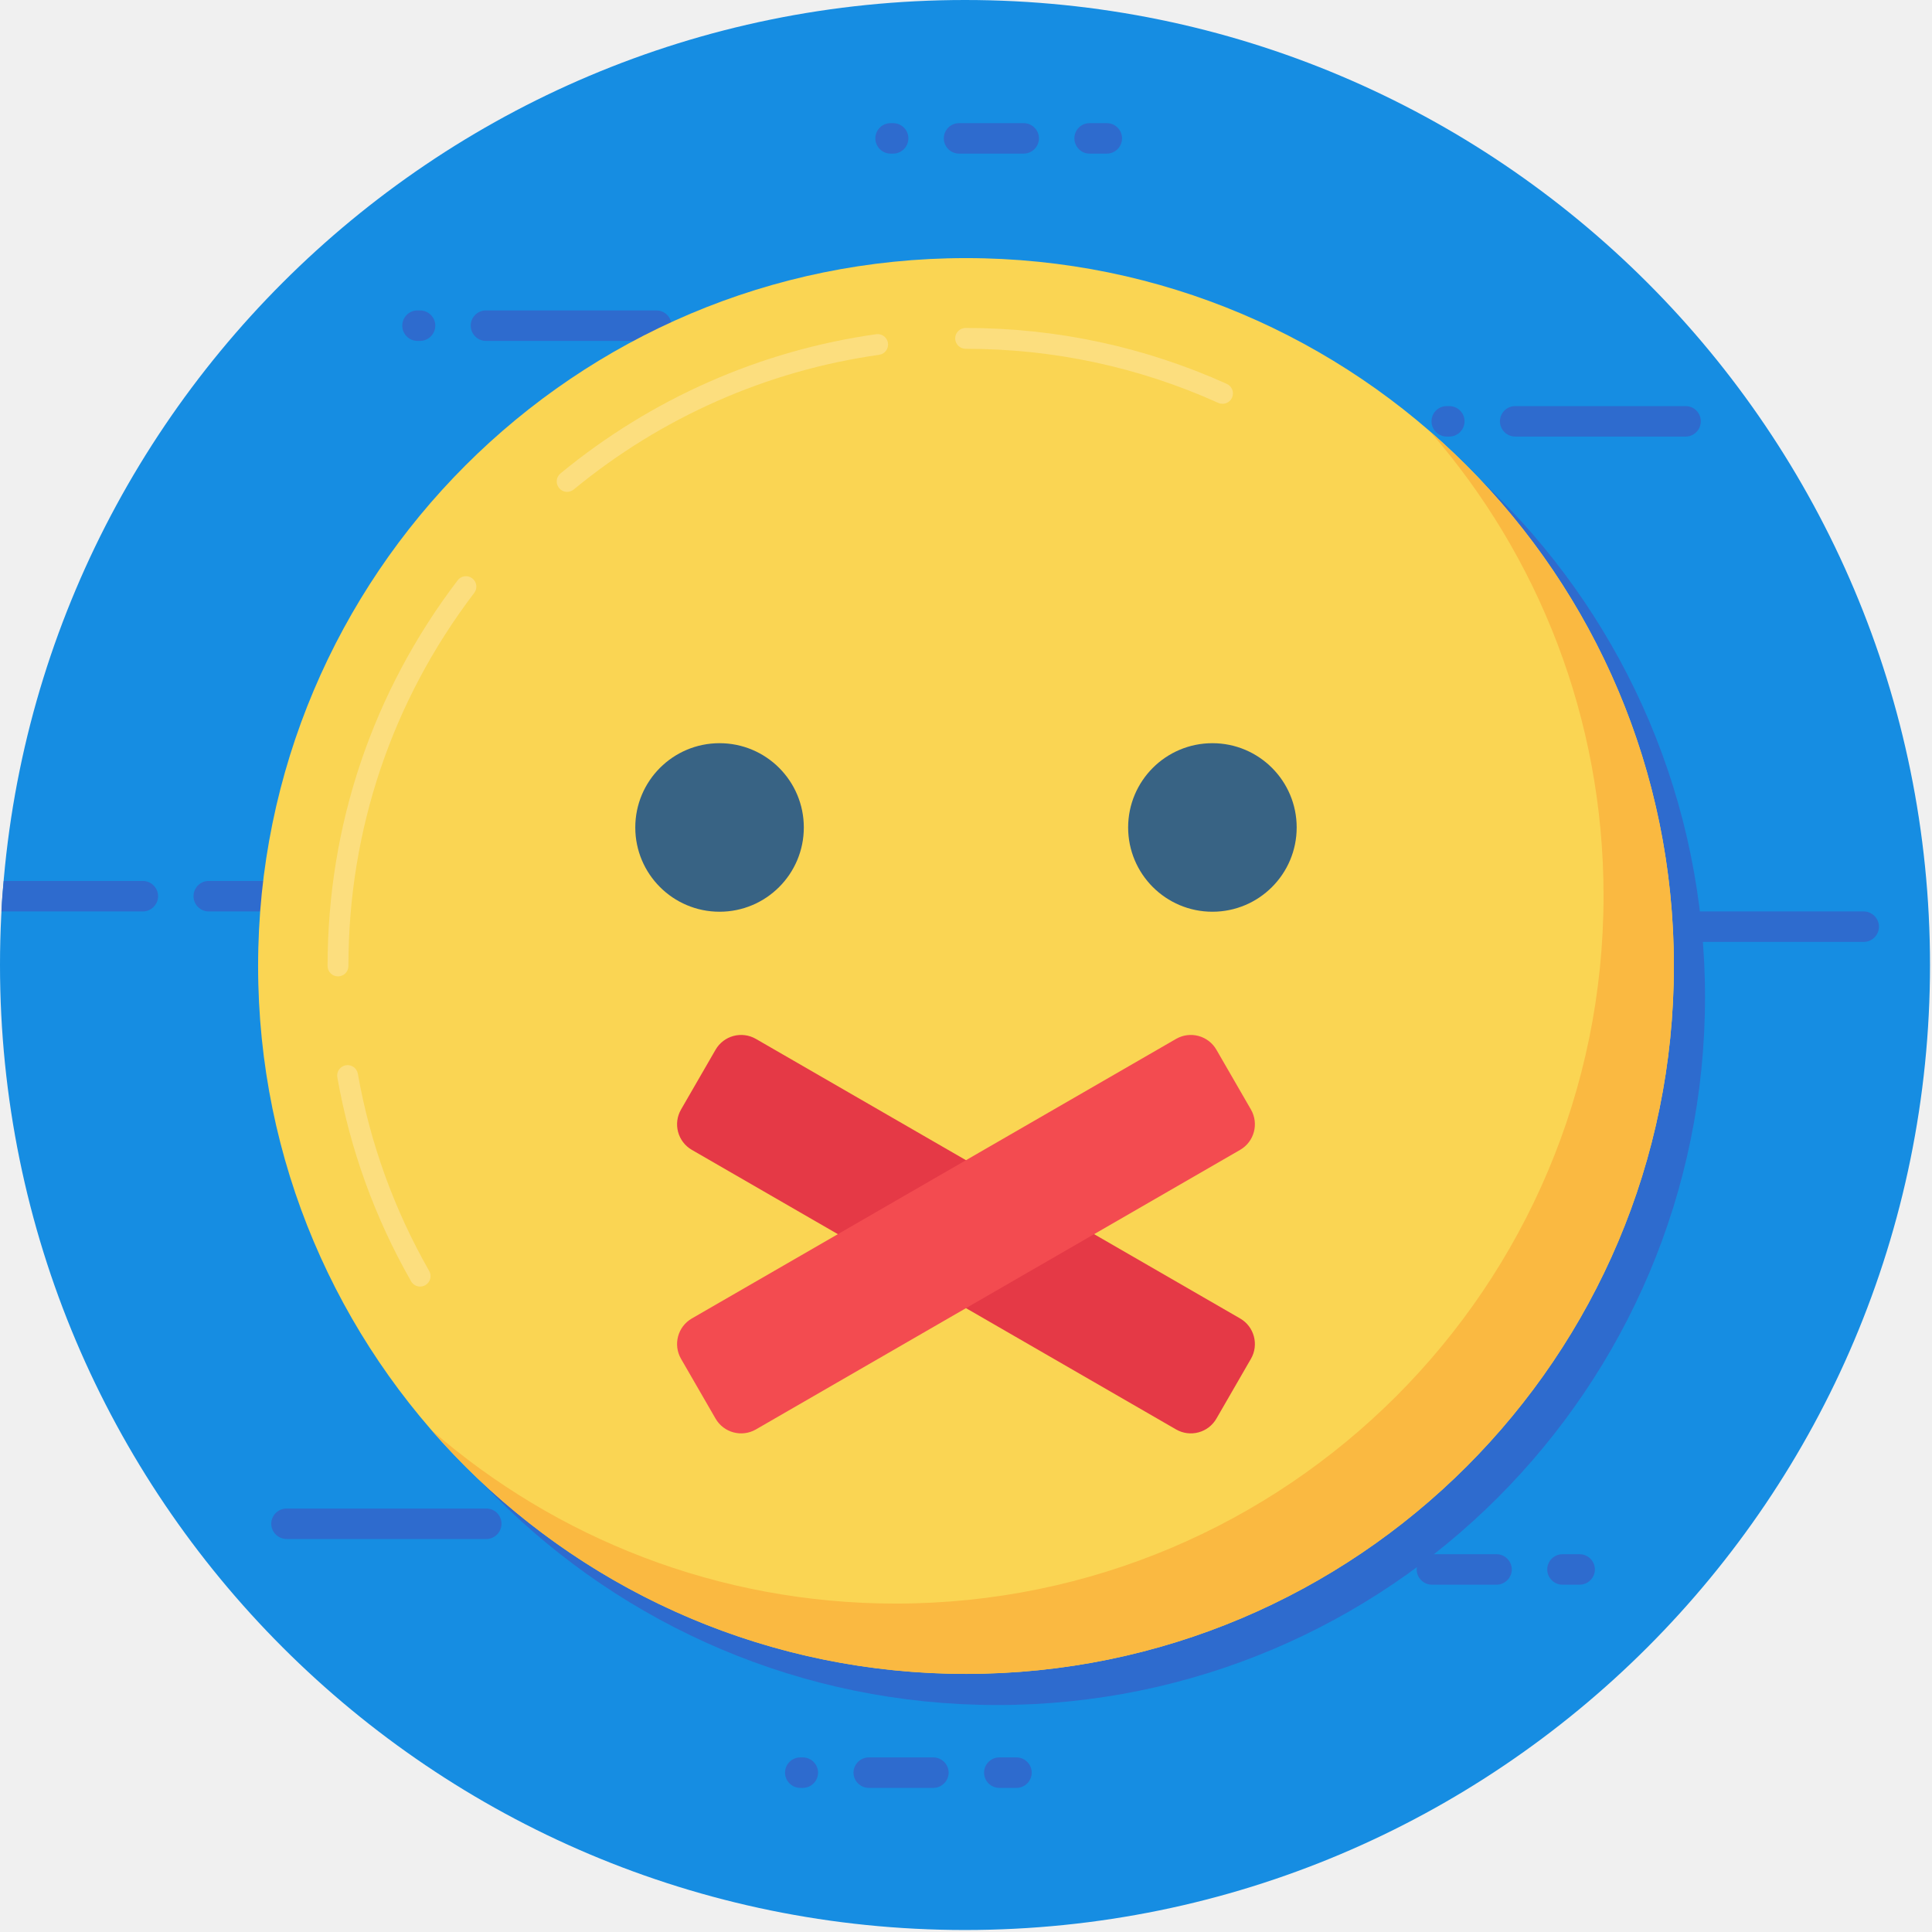
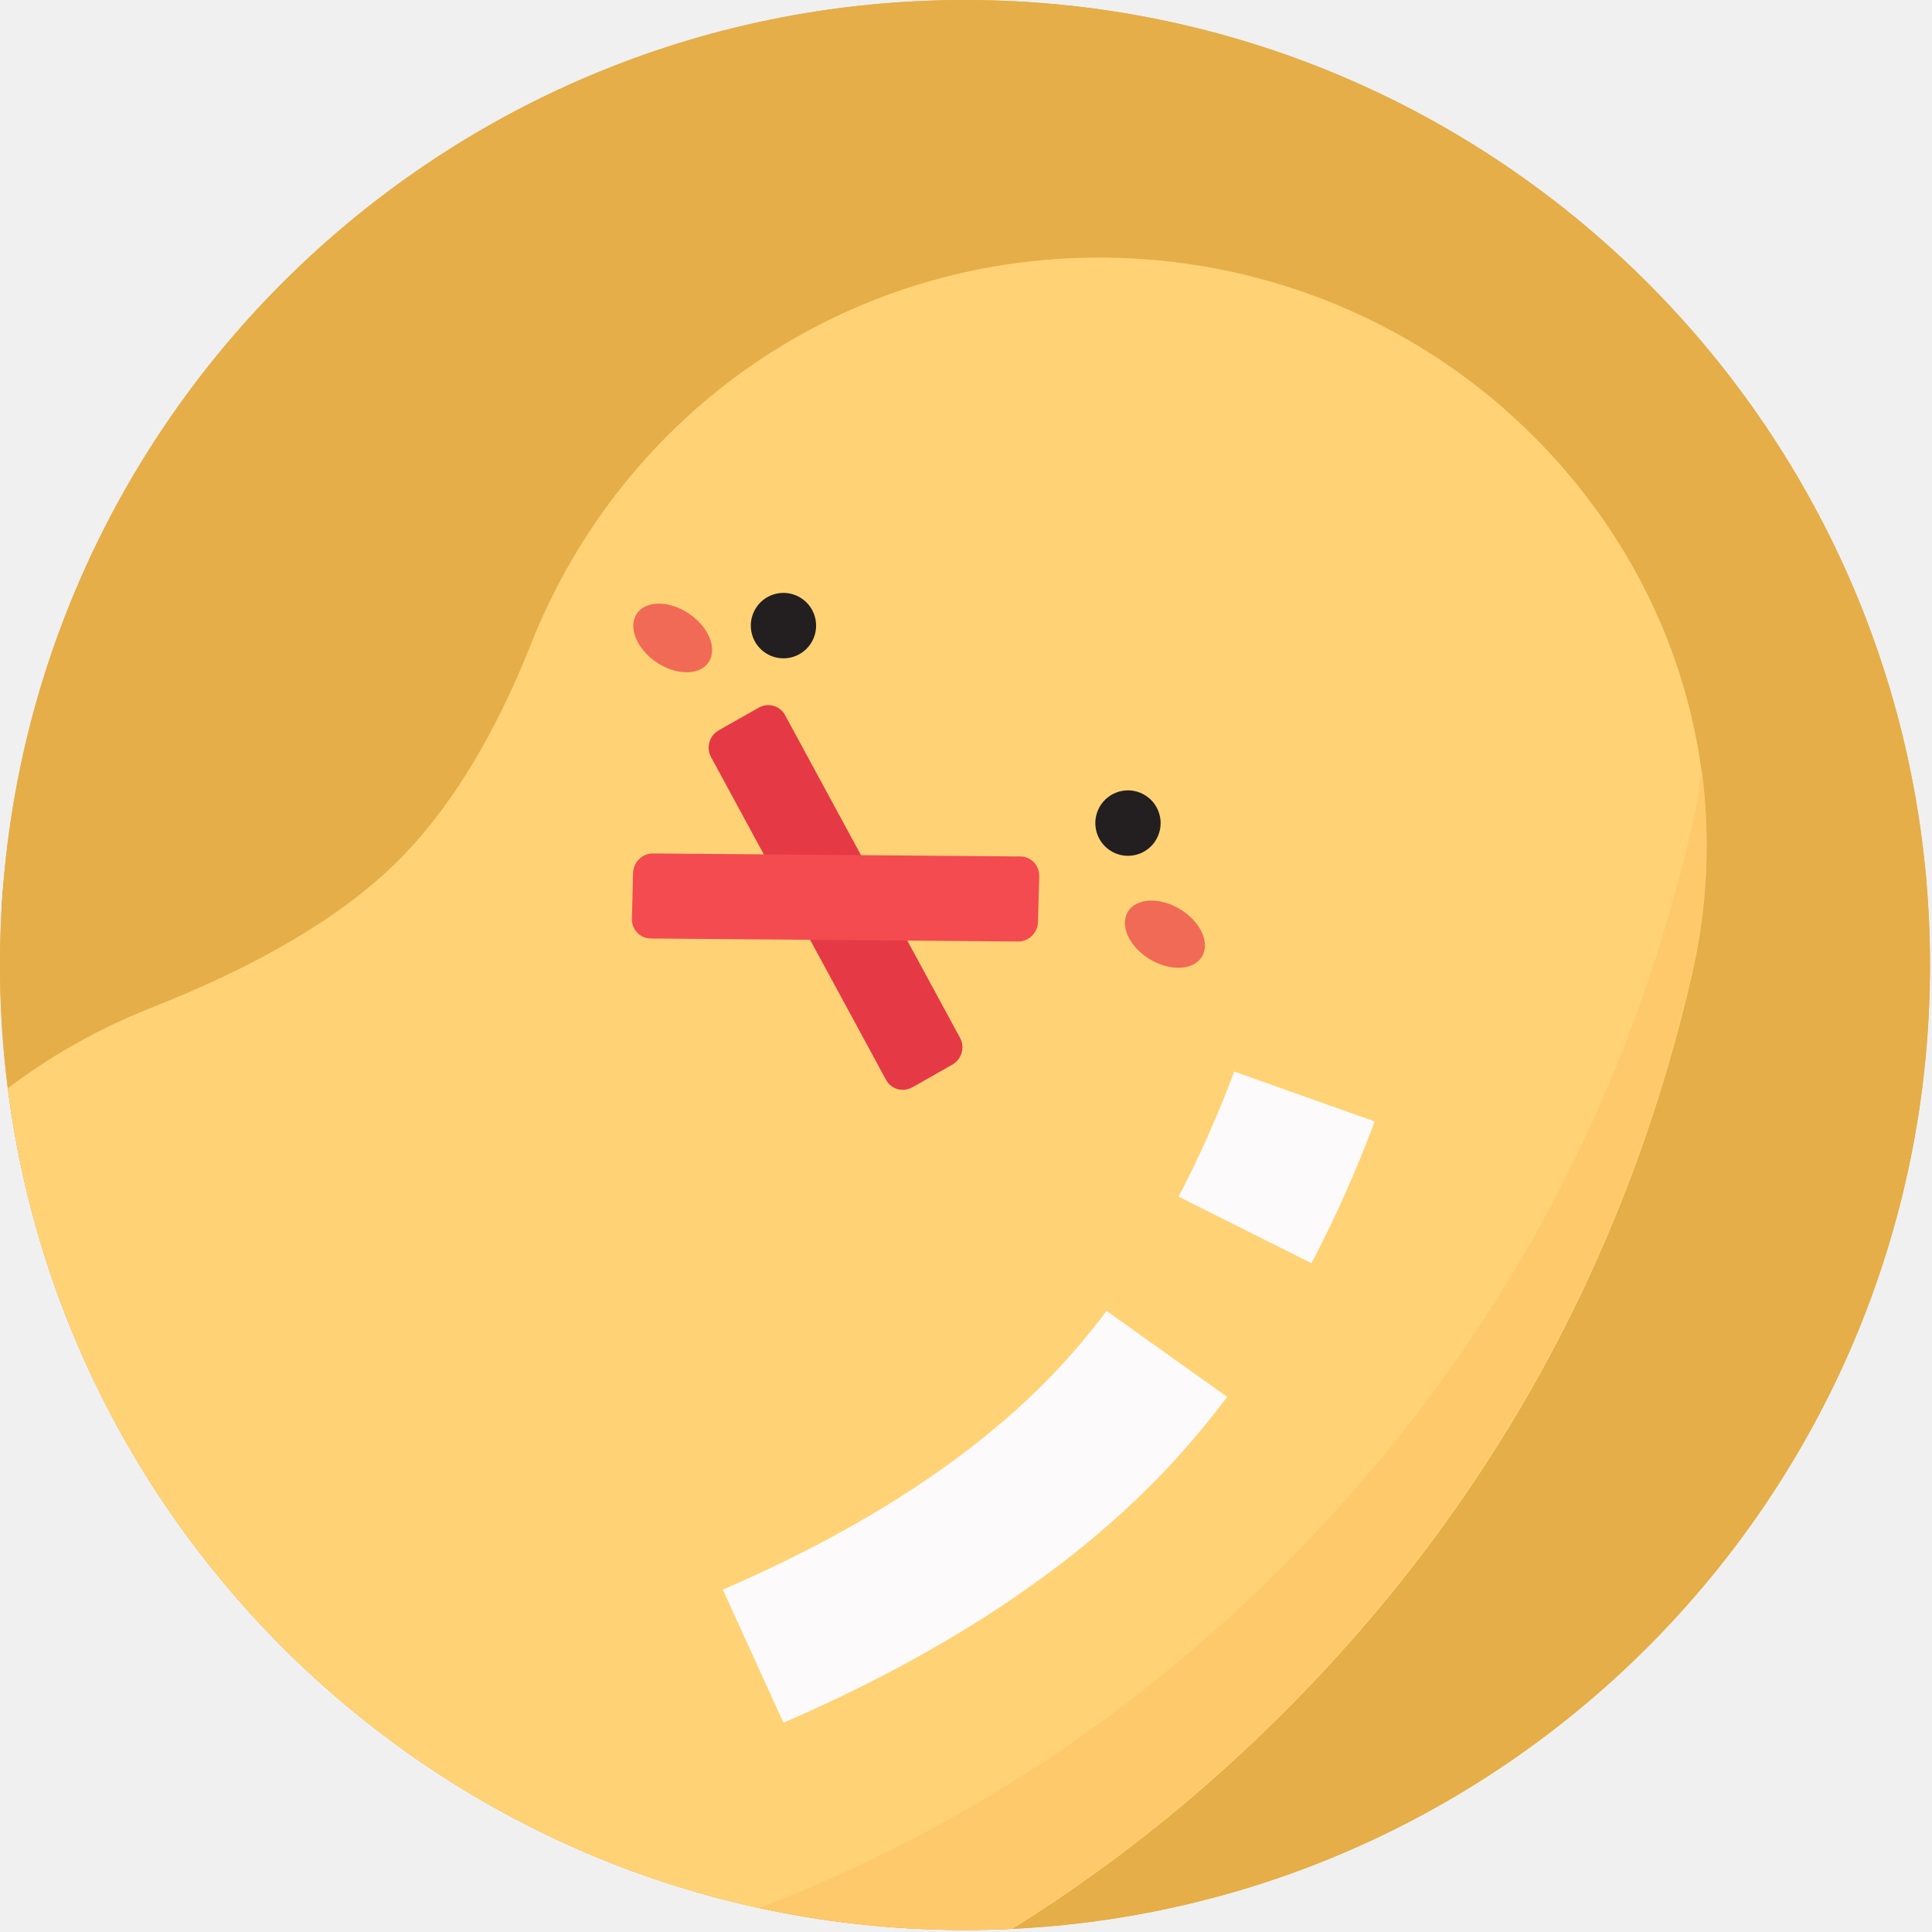
- <svg xmlns="http://www.w3.org/2000/svg" height="120px" version="1.1" viewBox="0 0 120 120" width="120px">
-   <g fill="none" fill-rule="evenodd" id="Page-1" stroke="none" stroke-width="1">
-     <g fill-rule="nonzero" id="ban-xet-minh-nhập-mk" transform="translate(-120, -97)">
-       <g id="emoji" transform="translate(120, 97)">
-         <circle cx="59.938" cy="59.938" fill="#168DE2" id="Oval" r="59.938" />
-         <g fill="#2E6BCE" id="Group" transform="translate(0, 7.492226)">
-           <path d="M8.874,47.227 L0.23,47.227 C0.164,47.854 0.117,48.482 0.089,49.119 L8.874,49.119 C9.389,49.119 9.819,48.688 9.819,48.173 C9.819,47.648 9.389,47.227 8.874,47.227 Z" id="Path" />
-           <path d="M19.147,47.227 L12.957,47.227 C12.442,47.227 12.02,47.648 12.02,48.173 C12.02,48.688 12.442,49.119 12.957,49.119 L19.147,49.119 C19.672,49.119 20.093,48.688 20.093,48.173 C20.093,47.648 19.672,47.227 19.147,47.227 Z" id="Path" />
-           <path d="M25.923,11.79 C25.408,11.79 24.986,12.211 24.986,12.736 C24.986,13.251 25.408,13.682 25.923,13.682 L26.091,13.682 C26.606,13.682 27.037,13.251 27.037,12.736 C27.037,12.211 26.606,11.79 26.091,11.79 L25.923,11.79 Z" id="Path" />
-           <path d="M41.713,12.736 C41.713,12.211 41.291,11.79 40.767,11.79 L30.175,11.79 C29.66,11.79 29.238,12.211 29.238,12.736 C29.238,13.251 29.66,13.682 30.175,13.682 L40.767,13.682 C41.291,13.682 41.713,13.251 41.713,12.736 Z" id="Path" />
-           <path d="M55.316,0.157 C54.792,0.157 54.37,0.579 54.37,1.103 C54.37,1.618 54.792,2.049 55.316,2.049 L55.475,2.049 C55.999,2.049 56.421,1.618 56.421,1.103 C56.421,0.579 55.999,0.157 55.475,0.157 L55.316,0.157 Z" id="Path" />
-           <path d="M103.341,49.119 C102.826,49.119 102.404,49.55 102.404,50.065 C102.404,50.589 102.826,51.011 103.341,51.011 L115.759,51.011 C116.274,51.011 116.705,50.589 116.705,50.065 C116.705,49.55 116.274,49.119 115.759,49.119 L103.341,49.119 Z" id="Path" />
-           <path d="M64.531,1.103 C64.531,0.579 64.101,0.157 63.585,0.157 L59.568,0.157 C59.043,0.157 58.622,0.579 58.622,1.103 C58.622,1.618 59.043,2.049 59.568,2.049 L63.585,2.049 C64.101,2.049 64.531,1.618 64.531,1.103 Z" id="Path" />
-           <path d="M93.165,18.677 C93.165,18.153 93.587,17.732 94.111,17.732 L104.704,17.732 C105.219,17.732 105.64,18.153 105.64,18.677 C105.64,19.193 105.219,19.623 104.704,19.623 L94.111,19.623 C93.587,19.623 93.165,19.193 93.165,18.677 L93.165,18.677 Z" id="Path" />
-           <path d="M90.019,17.732 C90.543,17.732 90.965,18.153 90.965,18.677 C90.965,19.193 90.543,19.623 90.019,19.623 L89.86,19.623 C89.335,19.623 88.914,19.193 88.914,18.677 C88.914,18.153 89.335,17.732 89.86,17.732 L90.019,17.732 Z" id="Path" />
-           <path d="M80.803,18.677 C80.803,18.153 81.234,17.732 81.749,17.732 L85.767,17.732 C86.292,17.732 86.713,18.153 86.713,18.677 C86.713,19.193 86.292,19.623 85.767,19.623 L81.749,19.623 C81.234,19.623 80.803,19.193 80.803,18.677 Z" id="Path" />
-           <path d="M93.601,50.065 C93.601,50.589 94.032,51.011 94.547,51.011 L99.258,51.011 C99.773,51.011 100.204,50.589 100.204,50.065 C100.204,49.55 99.773,49.119 99.258,49.119 L94.547,49.119 C94.032,49.119 93.601,49.55 93.601,50.065 L93.601,50.065 Z" id="Path" />
-           <path d="M48.76,102.61 C48.76,102.095 49.182,101.664 49.706,101.664 L49.866,101.664 C50.39,101.664 50.811,102.095 50.811,102.61 C50.811,103.125 50.39,103.556 49.866,103.556 L49.706,103.556 C49.182,103.556 48.76,103.125 48.76,102.61 Z" id="Path" />
-           <path d="M90.295,49.119 C89.78,49.119 89.349,49.55 89.349,50.065 C89.349,50.589 89.78,51.011 90.295,51.011 L90.454,51.011 C90.979,51.011 91.4,50.589 91.4,50.065 C91.4,49.55 90.979,49.119 90.454,49.119 L90.295,49.119 Z" id="Path" />
-           <path d="M69.692,1.103 C69.692,0.579 69.27,0.157 68.746,0.157 L67.669,0.157 C67.154,0.157 66.732,0.579 66.732,1.103 C66.732,1.618 67.154,2.049 67.669,2.049 L68.746,2.049 C69.27,2.049 69.692,1.618 69.692,1.103 Z" id="Path" />
-           <path d="M58.922,102.61 C58.922,103.125 58.491,103.556 57.976,103.556 L53.958,103.556 C53.443,103.556 53.012,103.125 53.012,102.61 C53.012,102.095 53.443,101.664 53.958,101.664 L57.976,101.664 C58.491,101.664 58.922,102.095 58.922,102.61 Z" id="Path" />
-           <path d="M64.082,102.61 C64.082,103.125 63.661,103.556 63.136,103.556 L62.068,103.556 C61.544,103.556 61.122,103.125 61.122,102.61 C61.122,102.095 61.544,101.664 62.068,101.664 L63.136,101.664 C63.661,101.664 64.082,102.095 64.082,102.61 Z" id="Path" />
-           <path d="M30.212,88.097 C30.727,88.097 31.149,87.667 31.149,87.151 C31.149,86.627 30.727,86.206 30.212,86.206 L17.794,86.206 C17.279,86.206 16.848,86.627 16.848,87.151 C16.848,87.667 17.279,88.097 17.794,88.097 L30.212,88.097 Z" id="Path" />
-           <path d="M39.952,87.151 C39.952,86.627 39.521,86.206 39.006,86.206 L34.295,86.206 C33.78,86.206 33.35,86.627 33.35,87.151 C33.35,87.667 33.78,88.097 34.295,88.097 L39.006,88.097 C39.521,88.097 39.952,87.667 39.952,87.151 L39.952,87.151 Z" id="Path" />
-           <path d="M43.258,88.097 C43.773,88.097 44.204,87.667 44.204,87.151 C44.204,86.627 43.773,86.206 43.258,86.206 L43.099,86.206 C42.574,86.206 42.153,86.627 42.153,87.151 C42.153,87.667 42.574,88.097 43.099,88.097 L43.258,88.097 Z" id="Path" />
-           <g id="Path" transform="translate(83.59246, 88.97019)">
-             <path d="M0.147,1.019 C0.147,0.504 0.568,0.073 1.093,0.073 L1.252,0.073 C1.776,0.073 2.198,0.504 2.198,1.019 C2.198,1.534 1.776,1.965 1.252,1.965 L1.093,1.965 C0.568,1.965 0.147,1.534 0.147,1.019 Z" />
-             <path d="M10.308,1.019 C10.308,1.534 9.877,1.965 9.362,1.965 L5.345,1.965 C4.829,1.965 4.399,1.534 4.399,1.019 C4.399,0.504 4.829,0.073 5.345,0.073 L9.362,0.073 C9.877,0.073 10.308,0.504 10.308,1.019 Z" />
-             <path d="M15.469,1.019 C15.469,1.534 15.047,1.965 14.523,1.965 L13.455,1.965 C12.93,1.965 12.509,1.534 12.509,1.019 C12.509,0.504 12.93,0.073 13.455,0.073 L14.523,0.073 C15.047,0.073 15.469,0.504 15.469,1.019 Z" />
+ <svg xmlns="http://www.w3.org/2000/svg" xmlns:xlink="http://www.w3.org/1999/xlink" width="120" height="120" viewBox="0 0 120 120">
+   <defs>
+     <circle id="cp5s1nluxa" cx="59.938" cy="59.938" r="59.938" />
+   </defs>
+   <g fill="none" fill-rule="evenodd">
+     <g>
+       <g transform="translate(-120 -97) translate(120 97)">
+         <circle cx="59.938" cy="59.938" r="59.938" fill="#E5AE48" fill-rule="nonzero" />
+         <g fill="#CF9730" fill-rule="nonzero">
+           <path d="M8.874 47.227H.23c-.066.627-.113 1.255-.141 1.892h8.785c.515 0 .945-.43.945-.946 0-.525-.43-.946-.945-.946zM19.147 47.227h-6.19c-.515 0-.937.421-.937.946 0 .515.422.946.937.946h6.19c.525 0 .946-.43.946-.946 0-.525-.421-.946-.946-.946zM25.923 11.79c-.515 0-.937.421-.937.946 0 .515.422.946.937.946h.168c.515 0 .946-.431.946-.946 0-.525-.43-.946-.946-.946h-.168zM41.713 12.736c0-.525-.422-.946-.946-.946H30.175c-.515 0-.937.421-.937.946 0 .515.422.946.937.946h10.592c.524 0 .946-.431.946-.946zM55.316.157c-.524 0-.946.422-.946.946 0 .515.422.946.946.946h.16c.523 0 .945-.43.945-.946 0-.524-.422-.946-.946-.946h-.16zM103.34 49.119c-.514 0-.936.43-.936.946 0 .524.422.946.937.946h12.418c.515 0 .946-.422.946-.946 0-.515-.43-.946-.946-.946h-12.418zM64.531 1.103c0-.524-.43-.946-.946-.946h-4.017c-.525 0-.946.422-.946.946 0 .515.421.946.946.946h4.017c.516 0 .946-.43.946-.946zM93.165 18.677c0-.524.422-.945.946-.945h10.593c.515 0 .936.42.936.945 0 .516-.421.946-.936.946H94.11c-.524 0-.946-.43-.946-.946zM90.019 17.732c.524 0 .946.42.946.945 0 .516-.422.946-.946.946h-.16c-.524 0-.945-.43-.945-.946 0-.524.421-.945.946-.945h.159zM80.803 18.677c0-.524.431-.945.946-.945h4.018c.525 0 .946.42.946.945 0 .516-.421.946-.946.946h-4.018c-.515 0-.946-.43-.946-.946zM93.601 50.065c0 .524.43.946.946.946h4.71c.516 0 .947-.422.947-.946 0-.515-.431-.946-.946-.946h-4.711c-.515 0-.946.43-.946.946zM48.76 102.61c0-.515.422-.946.946-.946h.16c.524 0 .945.43.945.946 0 .515-.421.946-.945.946h-.16c-.524 0-.946-.431-.946-.946zM90.295 49.119c-.515 0-.946.43-.946.946 0 .524.431.946.946.946h.16c.524 0 .945-.422.945-.946 0-.515-.421-.946-.946-.946h-.159zM69.692 1.103c0-.524-.422-.946-.946-.946h-1.077c-.515 0-.937.422-.937.946 0 .515.422.946.937.946h1.077c.524 0 .946-.43.946-.946zM58.922 102.61c0 .515-.431.946-.946.946h-4.018c-.515 0-.946-.431-.946-.946 0-.515.43-.946.946-.946h4.018c.515 0 .946.43.946.946zM64.082 102.61c0 .515-.421.946-.946.946h-1.068c-.524 0-.946-.431-.946-.946 0-.515.422-.946.946-.946h1.068c.525 0 .946.43.946.946zM30.212 88.097c.515 0 .937-.43.937-.946 0-.524-.422-.945-.937-.945H17.794c-.515 0-.946.421-.946.945 0 .516.43.946.946.946h12.418zM39.952 87.151c0-.524-.43-.945-.946-.945h-4.71c-.516 0-.946.421-.946.945 0 .516.43.946.945.946h4.711c.515 0 .946-.43.946-.946zM43.258 88.097c.515 0 .946-.43.946-.946 0-.524-.43-.945-.946-.945h-.16c-.524 0-.945.421-.945.945 0 .516.421.946.946.946h.16z" transform="translate(0 7.492)" />
+           <g>
+             <path d="M.147 1.019c0-.515.421-.946.946-.946h.16c.523 0 .945.43.945.946 0 .515-.422.946-.946.946h-.16c-.524 0-.945-.431-.945-.946zM10.308 1.019c0 .515-.43.946-.946.946H5.345c-.516 0-.946-.431-.946-.946 0-.515.43-.946.946-.946h4.017c.515 0 .946.43.946.946zM15.469 1.019c0 .515-.422.946-.946.946h-1.068c-.525 0-.946-.431-.946-.946 0-.515.421-.946.946-.946h1.068c.524 0 .946.43.946.946z" transform="translate(0 7.492) translate(83.592 88.97)" />
          </g>
        </g>
-         <circle cx="61.934" cy="61.934" fill="#2E6BCE" id="Oval" r="43.968" />
-         <g id="Group" transform="translate(15.92098, 15.92098)">
-           <circle cx="44.078" cy="44.078" fill="#FAD553" id="Oval" r="43.968" />
-           <path d="M60.013,9.16 C59.923,9.16 59.834,9.142 59.748,9.103 C54.798,6.873 49.518,5.743 44.055,5.743 C43.698,5.743 43.408,5.453 43.408,5.096 C43.408,4.739 43.698,4.449 44.055,4.449 C49.702,4.449 55.162,5.618 60.278,7.923 C60.604,8.071 60.75,8.453 60.603,8.779 C60.494,9.019 60.259,9.16 60.013,9.16 L60.013,9.16 Z" fill="#FCDE7E" id="Path" />
-           <path d="M19.305,14.629 C19.119,14.629 18.933,14.549 18.806,14.394 C18.578,14.118 18.617,13.71 18.893,13.484 C24.531,8.839 31.312,5.849 38.504,4.837 C38.849,4.787 39.183,5.033 39.234,5.387 C39.283,5.741 39.037,6.068 38.683,6.118 C31.728,7.097 25.169,9.989 19.716,14.481 C19.595,14.581 19.45,14.629 19.305,14.629 L19.305,14.629 Z" fill="#FCDE7E" id="Path" />
-           <path d="M5.073,44.725 C4.716,44.725 4.426,44.435 4.426,44.078 C4.426,35.351 7.22,27.067 12.505,20.123 C12.72,19.838 13.127,19.783 13.411,20 C13.695,20.217 13.751,20.622 13.533,20.906 C8.422,27.623 5.72,35.636 5.72,44.078 C5.72,44.435 5.431,44.725 5.073,44.725 L5.073,44.725 Z" fill="#FCDE7E" id="Path" />
-           <path d="M10.175,63.99 C9.951,63.99 9.733,63.873 9.613,63.664 C7.359,59.715 5.818,55.452 5.031,50.994 C4.97,50.642 5.205,50.307 5.556,50.245 C5.9,50.182 6.243,50.417 6.305,50.769 C7.066,55.081 8.557,59.203 10.737,63.022 C10.914,63.333 10.805,63.727 10.496,63.904 C10.395,63.962 10.285,63.99 10.175,63.99 L10.175,63.99 Z" fill="#FCDE7E" id="Path" />
-           <path d="M88.046,44.081 C88.046,68.364 68.361,88.049 44.079,88.049 C30.824,88.049 18.942,82.183 10.883,72.908 C18.608,79.62 28.683,83.68 39.71,83.68 C63.993,83.68 83.678,63.995 83.678,39.713 C83.678,28.677 79.617,18.601 72.906,10.886 C82.18,18.945 88.046,30.826 88.046,44.081 L88.046,44.081 Z" fill="#FAB941" id="Path" />
-           <g fill="#386384" id="Oval" transform="translate(23.00362, 29.87408)">
-             <g transform="translate(30.69325, 0)">
-               <circle cx="5.687" cy="5.6" r="5.234" />
-             </g>
-             <g>
-               <circle cx="5.768" cy="5.6" r="5.234" />
+         <g>
+           <g>
+             <mask id="fvr1yhs06b" fill="#fff">
+               <use xlink:href="#cp5s1nluxa" />
+             </mask>
+             <use fill="#E5AE48" fill-rule="nonzero" xlink:href="#cp5s1nluxa" />
+             <g mask="url(#fvr1yhs06b)">
+               <g>
+                 <path fill="#FFD375" d="M37.248 117c-8.271 0-16.371-2.699-22.981-7.78C5.798 102.716.614 92.935.052 82.398c-.84-15.595 8.553-29.985 23.364-35.812 6.66-2.622 11.764-5.642 15.17-8.984 3.268-3.206 6.093-7.784 8.4-13.612C52.77 9.419 66.608 0 82.246 0c11.575 0 22.366 5.094 29.608 13.978 7.071 8.676 9.711 19.806 7.242 30.538-4.135 17.98-12.897 33.638-26.036 46.525-13.497 13.24-29.909 21.757-48.781 25.302-2.336.445-4.69.657-7.03.657" transform="translate(-14 16)" />
+                 <path fill="#FDFAFB" d="M95.457 62.461L87.2 58.326c1.262-2.398 2.427-5.01 3.46-7.77l8.727 3.1c-1.17 3.11-2.49 6.07-3.93 8.805M62.663 91l-3.767-8.265c8.745-3.782 15.66-8.301 20.558-13.435 1.136-1.19 2.238-2.496 3.278-3.878l7.491 5.344c-1.253 1.66-2.586 3.242-3.968 4.69C80.498 81.489 72.56 86.714 62.663 91" transform="translate(-14 16)" />
+                 <path fill="#FEC96B" d="M119.11 35.225c-4.136 18.032-12.9 33.736-26.042 46.66-13.5 13.278-29.915 21.819-48.792 25.374-2.336.442-4.69.659-7.027.659-8.273 0-16.374-2.706-22.986-7.802C6.5 94.136 1.545 85.386.327 75.826c-.273 2.126-.403 4.278-.282 6.472.568 10.57 5.747 20.376 14.218 26.9C20.875 114.294 28.982 117 37.25 117c2.336 0 4.695-.217 7.027-.659 18.877-3.56 35.293-12.096 48.792-25.375 13.143-12.928 21.906-28.626 26.042-46.66.956-4.173 1.126-8.4.586-12.528-.148 1.148-.323 2.297-.586 3.447" transform="translate(-14 16)" />
+               </g>
            </g>
          </g>
-           <g id="Path" transform="translate(26.01061, 48.24584)">
-             <path d="M5.02,0.362 L35.094,17.725 C35.972,18.232 36.273,19.355 35.766,20.233 L33.622,23.946 C33.115,24.823 31.993,25.124 31.115,24.617 L1.041,7.254 C0.163,6.747 -0.138,5.625 0.369,4.747 L2.513,1.034 C3.02,0.156 4.142,-0.145 5.02,0.362 Z" fill="#E53946" />
-             <path d="M31.115,0.362 L1.041,17.725 C0.163,18.232 -0.138,19.355 0.369,20.233 L2.513,23.946 C3.02,24.823 4.142,25.124 5.02,24.617 L35.094,7.254 C35.972,6.747 36.273,5.625 35.766,4.747 L33.622,1.034 C33.115,0.156 31.993,-0.145 31.115,0.362 Z" fill="#F34B50" />
+           <g>
+             <path fill="#231F20" stroke="#231F20" d="M30.199 16.39c.697.477 1.648.297 2.124-.402.476-.7.296-1.653-.4-2.13-.698-.478-1.649-.298-2.125.401-.475.7-.296 1.653.4 2.13zM8.4 1.994c-.476.7-.297 1.653.4 2.13.697.478 1.648.298 2.124-.401.476-.7.297-1.654-.4-2.13-.698-.478-1.649-.299-2.124.4" transform="translate(39 36)" />
+             <path fill="#F16A55" d="M35.46 23.653c-.498.895-1.846.891-3.01-.009-1.163-.9-1.702-2.356-1.203-3.251.499-.895 1.846-.891 3.01.01 1.163.9 1.702 2.355 1.203 3.25" transform="translate(39 36) rotate(-14 33.354 22.023)" />
+             <path fill="#F16A55" d="M1.881 5.245C.717 4.345.179 2.89.677 1.995c.499-.896 1.846-.891 3.01.009 1.163.9 1.702 2.356 1.203 3.251-.498.896-1.845.891-3.009-.01z" transform="translate(39 36) rotate(-11 2.784 3.625)" />
+           </g>
+           <g fill-rule="nonzero">
+             <path fill="#E53946" d="M3.908.45l19.649 11.59c.573.338.77 1.087.439 1.673l-1.4 2.478c-.332.586-1.065.787-1.639.449L1.308 5.05C.734 4.712.538 3.963.869 3.377L2.27.899C2.602.313 3.335.112 3.909.45z" transform="rotate(31 -52.932 103.297)" />
+             <path fill="#F34B50" d="M20.957.45L1.308 12.04c-.574.338-.77 1.087-.439 1.673l1.4 2.478c.332.586 1.065.787 1.639.449L23.557 5.05c.573-.338.77-1.087.439-1.673l-1.4-2.478C22.263.313 21.53.112 20.956.45z" transform="rotate(31 -52.932 103.297)" />
          </g>
        </g>
      </g>
    </g>
  </g>
</svg>
